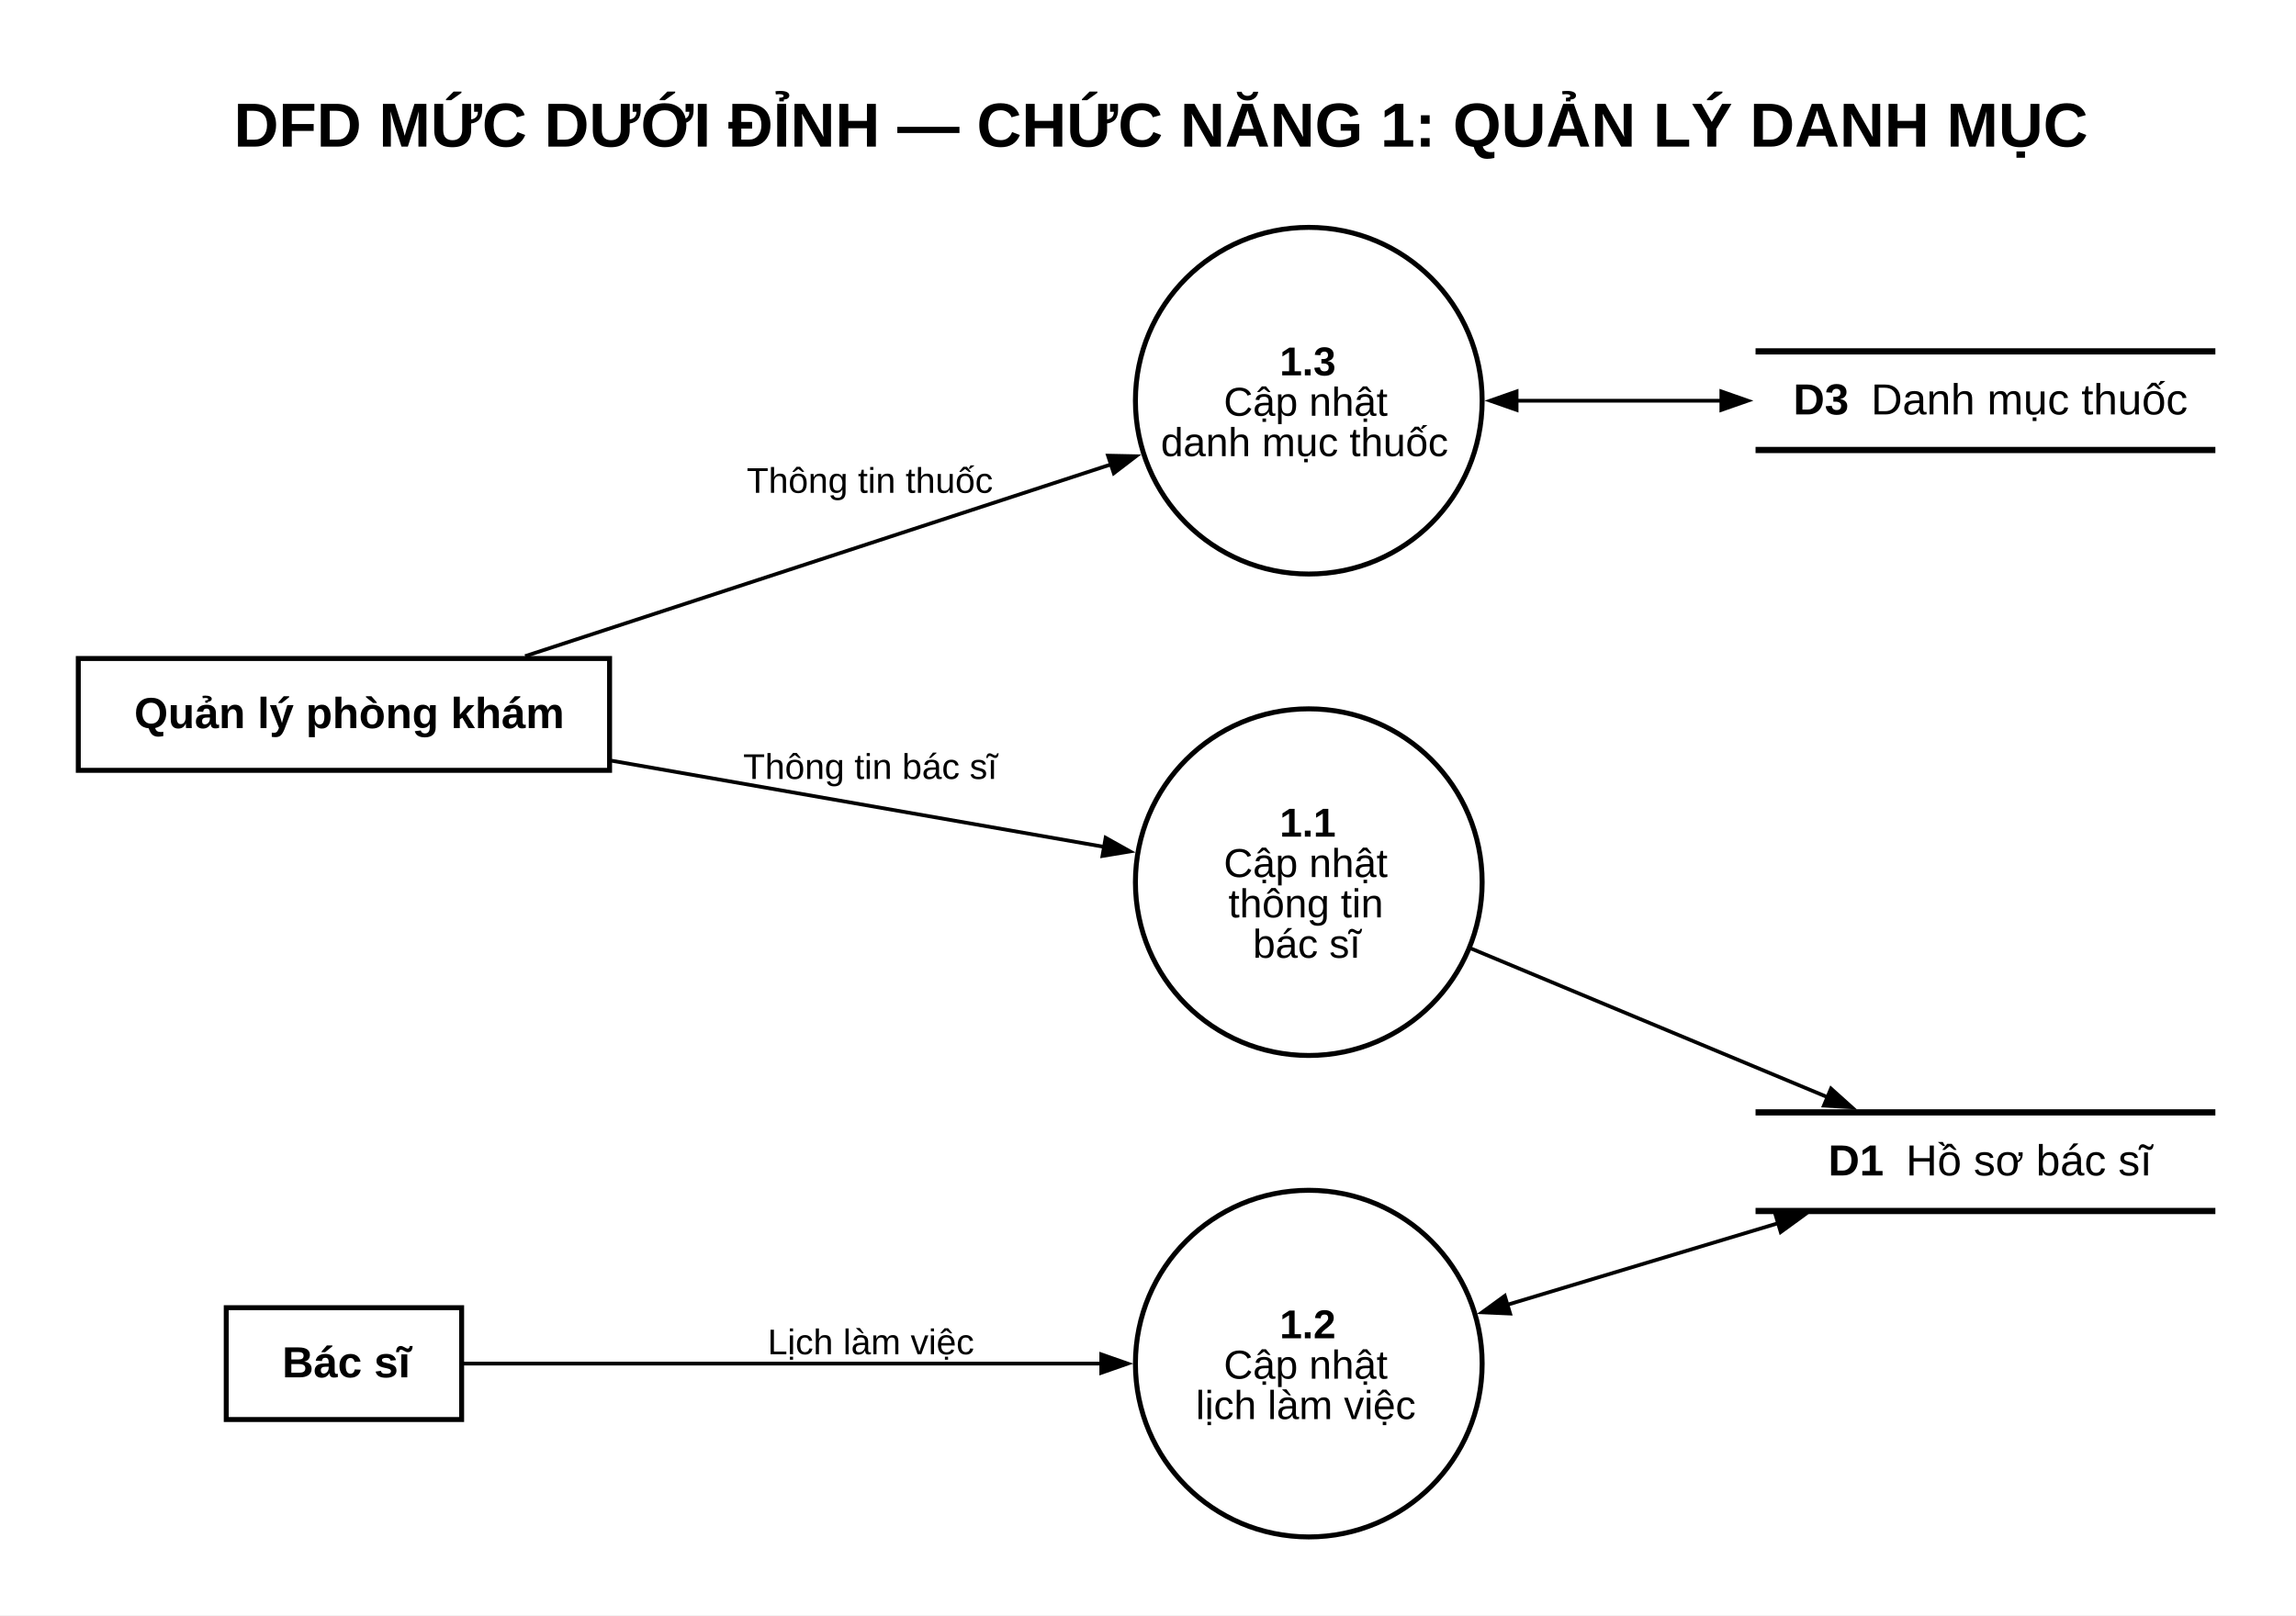
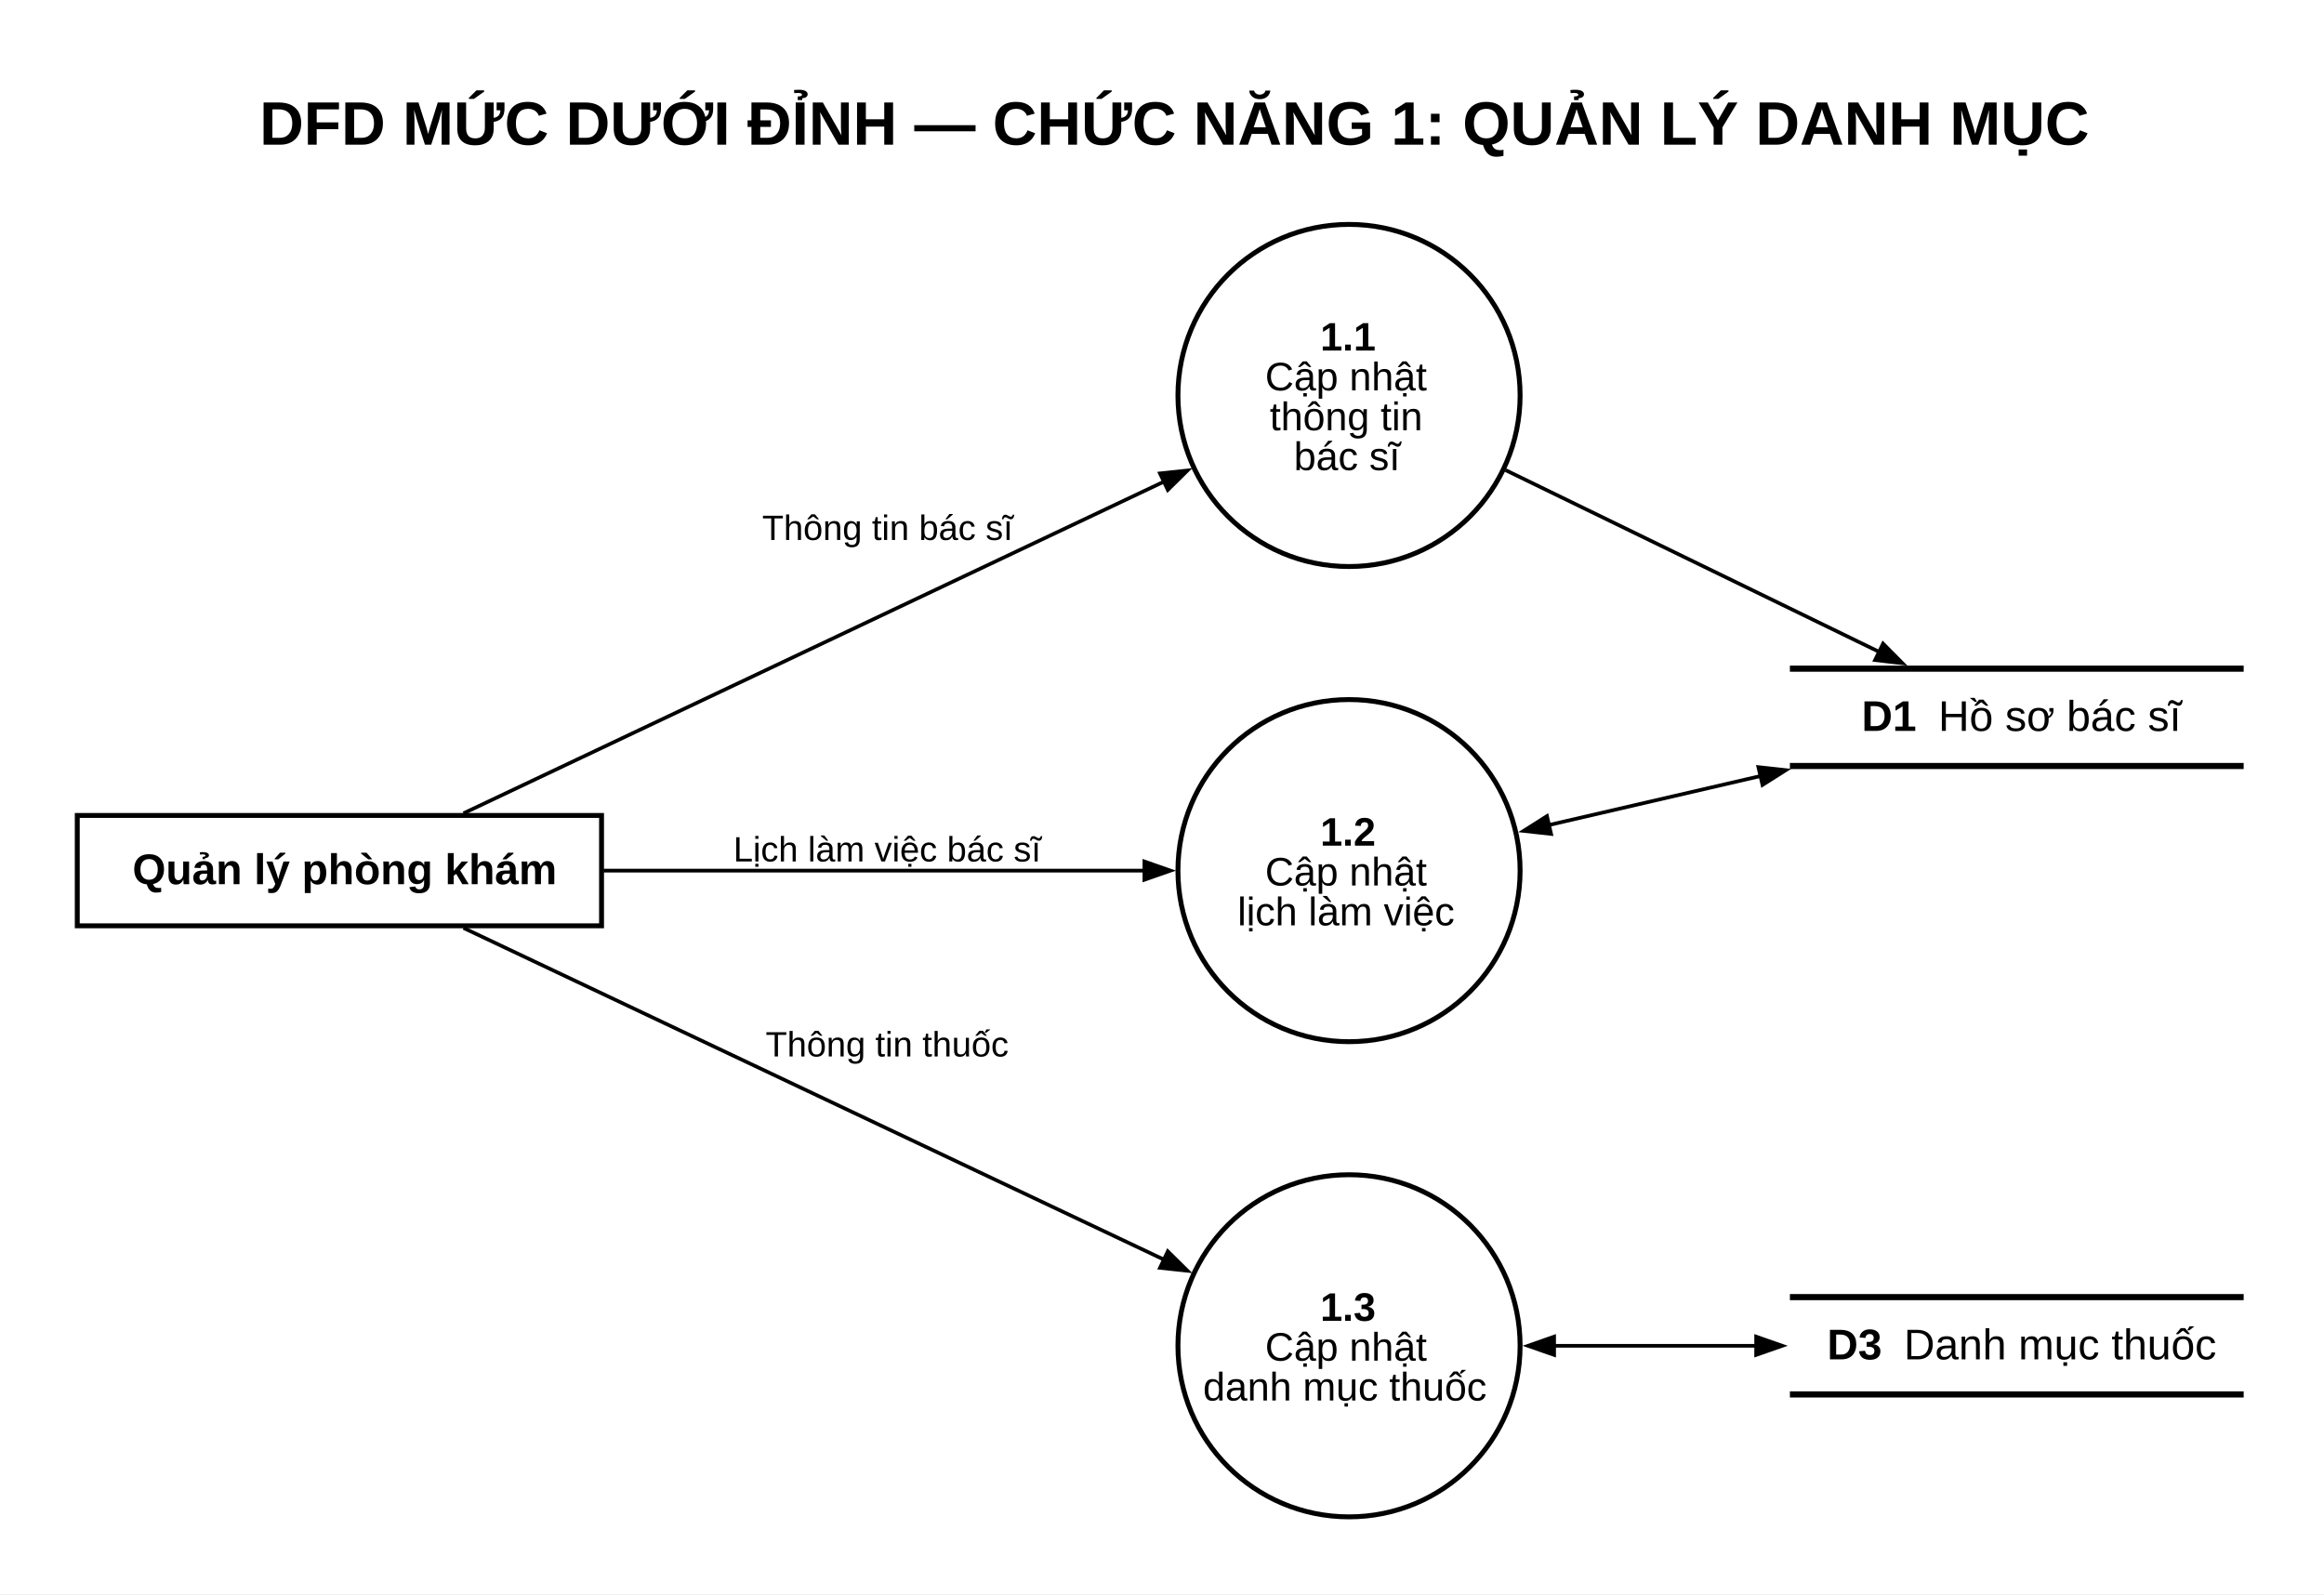
- <svg xmlns="http://www.w3.org/2000/svg" width="739pt" height="520pt" viewBox="0.00 0.00 739.00 520.00">
+ <svg xmlns="http://www.w3.org/2000/svg" width="758pt" height="520pt" viewBox="0.00 0.00 758.00 520.00">
  <g id="graph0" class="graph" transform="scale(1 1) rotate(0) translate(25.2 494.8)">
-     <polygon fill="white" stroke="none" points="-25.2,25.2 -25.2,-494.8 714.05,-494.8 714.05,25.2 -25.2,25.2" />
-     <text xml:space="preserve" text-anchor="start" x="50.05" y="-447.6" font-family="Arial" font-weight="bold" font-size="20.00">DFD MỨC DƯỚI ĐỈNH — CHỨC NĂNG 1: QUẢN LÝ DANH MỤC</text>
-     <text xml:space="preserve" text-anchor="start" x="341.8" y="-427.6" font-family="Arial" font-size="20.00"> </text>
+     <polygon fill="white" stroke="none" points="-25.2,25.2 -25.2,-494.8 732.8,-494.8 732.8,25.2 -25.2,25.2" />
+     <text xml:space="preserve" text-anchor="start" x="59.43" y="-447.6" font-family="Arial" font-weight="bold" font-size="20.00">DFD MỨC DƯỚI ĐỈNH — CHỨC NĂNG 1: QUẢN LÝ DANH MỤC</text>
+     <text xml:space="preserve" text-anchor="start" x="351.18" y="-427.6" font-family="Arial" font-size="20.00"> </text>
    <g id="node1" class="node">
-       <polygon fill="#ffffff" stroke="black" stroke-width="1.6" points="171,-282.8 0,-282.8 0,-246.8 171,-246.8 171,-282.8" />
-       <text xml:space="preserve" text-anchor="start" x="18" y="-260.38" font-family="Arial" font-weight="bold" font-size="14.00">Quản lý phòng khám</text>
+       <polygon fill="#ffffff" stroke="black" stroke-width="1.6" points="171,-228.8 0,-228.8 0,-192.8 171,-192.8 171,-228.8" />
+       <text xml:space="preserve" text-anchor="start" x="18" y="-206.38" font-family="Arial" font-weight="bold" font-size="14.00">Quản lý phòng khám</text>
+     </g>
+     <g id="node2" class="node">
+       <ellipse fill="none" stroke="black" stroke-width="1.6" cx="414.8" cy="-365.8" rx="55.8" ry="55.8" />
+       <text xml:space="preserve" text-anchor="start" x="405.43" y="-380.45" font-family="Arial" font-weight="bold" font-size="13.00">1.1</text>
+       <text xml:space="preserve" text-anchor="start" x="387.43" y="-367.45" font-family="Arial" font-size="13.00">Cập nhật</text>
+       <text xml:space="preserve" text-anchor="start" x="388.93" y="-354.45" font-family="Arial" font-size="13.00">thông tin</text>
+       <text xml:space="preserve" text-anchor="start" x="396.8" y="-341.45" font-family="Arial" font-size="13.00">bác sĩ</text>
+     </g>
+     <g id="edge1" class="edge">
+       <path fill="none" stroke="black" stroke-width="1.2" d="M125.98,-229.5C182.9,-256.45 288.42,-306.43 354.67,-337.8" />
+       <polygon fill="black" stroke="black" stroke-width="1.2" points="353.15,-340.37 362.1,-341.32 355.69,-334.99 353.15,-340.37" />
+       <text xml:space="preserve" text-anchor="start" x="223.38" y="-318.66" font-family="Arial" font-size="11.50">Thông tin bác sĩ</text>
    </g>
    <g id="node3" class="node">
-       <ellipse fill="none" stroke="black" stroke-width="1.6" cx="396.05" cy="-210.8" rx="55.8" ry="55.8" />
-       <text xml:space="preserve" text-anchor="start" x="386.68" y="-225.45" font-family="Arial" font-weight="bold" font-size="13.00">1.1</text>
-       <text xml:space="preserve" text-anchor="start" x="368.68" y="-212.45" font-family="Arial" font-size="13.00">Cập nhật</text>
-       <text xml:space="preserve" text-anchor="start" x="370.18" y="-199.45" font-family="Arial" font-size="13.00">thông tin</text>
-       <text xml:space="preserve" text-anchor="start" x="378.05" y="-186.45" font-family="Arial" font-size="13.00">bác sĩ</text>
+       <ellipse fill="none" stroke="black" stroke-width="1.6" cx="414.8" cy="-210.8" rx="55.8" ry="55.8" />
+       <text xml:space="preserve" text-anchor="start" x="405.43" y="-218.95" font-family="Arial" font-weight="bold" font-size="13.00">1.2</text>
+       <text xml:space="preserve" text-anchor="start" x="387.43" y="-205.95" font-family="Arial" font-size="13.00">Cập nhật</text>
+       <text xml:space="preserve" text-anchor="start" x="378.43" y="-192.95" font-family="Arial" font-size="13.00">lịch làm việc</text>
    </g>
-     <g id="edge1" class="edge">
-       <path fill="none" stroke="black" stroke-width="1.2" d="M171.63,-249.9C221.82,-241.12 284.31,-230.18 330.44,-222.11" />
-       <polygon fill="black" stroke="black" stroke-width="1.2" points="330.66,-225.09 338.52,-220.69 329.64,-219.23 330.66,-225.09" />
-       <text xml:space="preserve" text-anchor="start" x="214" y="-244.03" font-family="Arial" font-size="11.50">Thông tin bác sĩ</text>
+     <g id="edge3" class="edge">
+       <path fill="none" stroke="black" stroke-width="1.2" d="M171.64,-210.8C226.75,-210.8 297.43,-210.8 348.18,-210.8" />
+       <polygon fill="black" stroke="black" stroke-width="1.2" points="348.06,-213.78 356.56,-210.8 348.06,-207.83 348.06,-213.78" />
+       <text xml:space="preserve" text-anchor="start" x="214" y="-213.8" font-family="Arial" font-size="11.50">Lịch làm việc bác sĩ</text>
+     </g>
+     <g id="node4" class="node">
+       <ellipse fill="none" stroke="black" stroke-width="1.6" cx="414.8" cy="-55.8" rx="55.8" ry="55.8" />
+       <text xml:space="preserve" text-anchor="start" x="405.43" y="-63.95" font-family="Arial" font-weight="bold" font-size="13.00">1.3</text>
+       <text xml:space="preserve" text-anchor="start" x="387.43" y="-50.95" font-family="Arial" font-size="13.00">Cập nhật</text>
+       <text xml:space="preserve" text-anchor="start" x="367.18" y="-37.95" font-family="Arial" font-size="13.00">danh mục thuốc</text>
+     </g>
+     <g id="edge5" class="edge">
+       <path fill="none" stroke="black" stroke-width="1.2" d="M125.98,-192.1C182.9,-165.15 288.42,-115.17 354.67,-83.8" />
+       <polygon fill="black" stroke="black" stroke-width="1.2" points="355.69,-86.61 362.1,-80.28 353.15,-81.23 355.69,-86.61" />
+       <text xml:space="preserve" text-anchor="start" x="224.5" y="-150.18" font-family="Arial" font-size="11.50">Thông tin thuốc</text>
    </g>
    <g id="node5" class="node">
-       <ellipse fill="none" stroke="black" stroke-width="1.6" cx="396.05" cy="-365.8" rx="55.8" ry="55.8" />
-       <text xml:space="preserve" text-anchor="start" x="386.68" y="-373.95" font-family="Arial" font-weight="bold" font-size="13.00">1.3</text>
-       <text xml:space="preserve" text-anchor="start" x="368.68" y="-360.95" font-family="Arial" font-size="13.00">Cập nhật</text>
-       <text xml:space="preserve" text-anchor="start" x="348.43" y="-347.95" font-family="Arial" font-size="13.00">danh mục thuốc</text>
+       <polyline fill="none" stroke="black" stroke-width="2" points="558.6,-244.93 706.6,-244.93" />
+       <polyline fill="none" stroke="black" stroke-width="2" points="706.6,-276.68 558.6,-276.68" />
+       <text xml:space="preserve" text-anchor="start" x="581.98" y="-256.38" font-family="Arial" font-weight="bold" font-size="14.00">D1</text>
+       <text xml:space="preserve" text-anchor="start" x="599.23" y="-256.38" font-family="Arial" font-size="14.00">  Hồ sơ bác sĩ</text>
    </g>
-     <g id="edge5" class="edge">
-       <path fill="none" stroke="black" stroke-width="1.2" d="M143.81,-283.56C197.41,-301.1 277.26,-327.24 332.49,-345.32" />
-       <polygon fill="black" stroke="black" stroke-width="1.2" points="331.43,-348.11 340.44,-347.92 333.29,-342.45 331.43,-348.11" />
-       <text xml:space="preserve" text-anchor="start" x="215.12" y="-336.13" font-family="Arial" font-size="11.50">Thông tin thuốc</text>
+     <g id="edge2" class="edge">
+       <path fill="none" stroke="black" stroke-width="1.2" d="M465.85,-341.45C502.77,-323.48 552.51,-299.28 587.85,-282.09" />
+       <polygon fill="black" stroke="black" stroke-width="1.2" points="588.98,-284.84 595.32,-278.45 586.38,-279.49 588.98,-284.84" />
    </g>
-     <g id="node2" class="node">
-       <polygon fill="#ffffff" stroke="black" stroke-width="1.6" points="123.38,-73.8 47.62,-73.8 47.62,-37.8 123.38,-37.8 123.38,-73.8" />
-       <text xml:space="preserve" text-anchor="start" x="65.62" y="-51.38" font-family="Arial" font-weight="bold" font-size="14.00">Bác sĩ</text>
-     </g>
-     <g id="node4" class="node">
-       <ellipse fill="none" stroke="black" stroke-width="1.6" cx="396.05" cy="-55.8" rx="55.8" ry="55.8" />
-       <text xml:space="preserve" text-anchor="start" x="386.68" y="-63.95" font-family="Arial" font-weight="bold" font-size="13.00">1.2</text>
-       <text xml:space="preserve" text-anchor="start" x="368.68" y="-50.95" font-family="Arial" font-size="13.00">Cập nhật</text>
-       <text xml:space="preserve" text-anchor="start" x="359.68" y="-37.95" font-family="Arial" font-size="13.00">lịch làm việc</text>
-     </g>
-     <g id="edge3" class="edge">
-       <path fill="none" stroke="black" stroke-width="1.2" d="M124.03,-55.8C174.99,-55.8 266.89,-55.8 329.41,-55.8" />
-       <polygon fill="black" stroke="black" stroke-width="1.2" points="329.25,-58.78 337.75,-55.8 329.25,-52.83 329.25,-58.78" />
-       <text xml:space="preserve" text-anchor="start" x="221.88" y="-58.8" font-family="Arial" font-size="11.50">Lịch làm việc</text>
+     <g id="edge4" class="edge">
+       <path fill="none" stroke="black" stroke-width="1.2" d="M480.02,-225.68C501.67,-230.7 526.15,-236.37 549.01,-241.66" />
+       <polygon fill="black" stroke="black" stroke-width="1.2" points="480.7,-222.78 471.75,-223.76 479.36,-228.58 480.7,-222.78" />
+       <polygon fill="black" stroke="black" stroke-width="1.2" points="548.32,-244.56 557.27,-243.58 549.66,-238.76 548.32,-244.56" />
    </g>
    <g id="node6" class="node">
-       <polyline fill="none" stroke="black" stroke-width="2" points="539.85,-104.93 687.85,-104.93" />
-       <polyline fill="none" stroke="black" stroke-width="2" points="687.85,-136.68 539.85,-136.68" />
-       <text xml:space="preserve" text-anchor="start" x="563.23" y="-116.38" font-family="Arial" font-weight="bold" font-size="14.00">D1</text>
-       <text xml:space="preserve" text-anchor="start" x="580.48" y="-116.38" font-family="Arial" font-size="14.00">  Hồ sơ bác sĩ</text>
-     </g>
-     <g id="edge2" class="edge">
-       <path fill="none" stroke="black" stroke-width="1.2" d="M448.19,-189.47C482.94,-174.98 528.67,-155.91 563.11,-141.54" />
-       <polygon fill="black" stroke="black" stroke-width="1.2" points="564.13,-144.34 570.83,-138.32 561.84,-138.85 564.13,-144.34" />
-     </g>
-     <g id="edge4" class="edge">
-       <path fill="none" stroke="black" stroke-width="1.2" d="M459.86,-74.72C487.34,-83 519.57,-92.7 547.35,-101.07" />
-       <polygon fill="black" stroke="black" stroke-width="1.2" points="460.85,-71.91 451.86,-72.31 459.14,-77.61 460.85,-71.91" />
-       <polygon fill="black" stroke="black" stroke-width="1.2" points="546.24,-103.84 555.23,-103.45 547.95,-98.15 546.24,-103.84" />
-     </g>
-     <g id="node7" class="node">
-       <polyline fill="none" stroke="black" stroke-width="2" points="539.85,-349.93 687.85,-349.93" />
-       <polyline fill="none" stroke="black" stroke-width="2" points="687.85,-381.68 539.85,-381.68" />
-       <text xml:space="preserve" text-anchor="start" x="551.98" y="-361.38" font-family="Arial" font-weight="bold" font-size="14.00">D3</text>
-       <text xml:space="preserve" text-anchor="start" x="569.23" y="-361.38" font-family="Arial" font-size="14.00">  Danh mục thuốc</text>
+       <polyline fill="none" stroke="black" stroke-width="2" points="558.6,-39.93 706.6,-39.93" />
+       <polyline fill="none" stroke="black" stroke-width="2" points="706.6,-71.68 558.6,-71.68" />
+       <text xml:space="preserve" text-anchor="start" x="570.73" y="-51.38" font-family="Arial" font-weight="bold" font-size="14.00">D3</text>
+       <text xml:space="preserve" text-anchor="start" x="587.98" y="-51.38" font-family="Arial" font-size="14.00">  Danh mục thuốc</text>
    </g>
    <g id="edge6" class="edge">
-       <path fill="none" stroke="black" stroke-width="1.2" d="M462.75,-365.8C483.58,-365.8 506.91,-365.8 528.85,-365.8" />
-       <polygon fill="black" stroke="black" stroke-width="1.2" points="462.94,-362.83 454.44,-365.8 462.94,-368.78 462.94,-362.83" />
-       <polygon fill="black" stroke="black" stroke-width="1.2" points="528.84,-368.78 537.34,-365.8 528.84,-362.83 528.84,-368.78" />
+       <path fill="none" stroke="black" stroke-width="1.2" d="M481.5,-55.8C502.33,-55.8 525.66,-55.8 547.6,-55.8" />
+       <polygon fill="black" stroke="black" stroke-width="1.2" points="481.69,-52.83 473.19,-55.8 481.69,-58.78 481.69,-52.83" />
+       <polygon fill="black" stroke="black" stroke-width="1.2" points="547.59,-58.78 556.09,-55.8 547.59,-52.83 547.59,-58.78" />
    </g>
  </g>
</svg>
